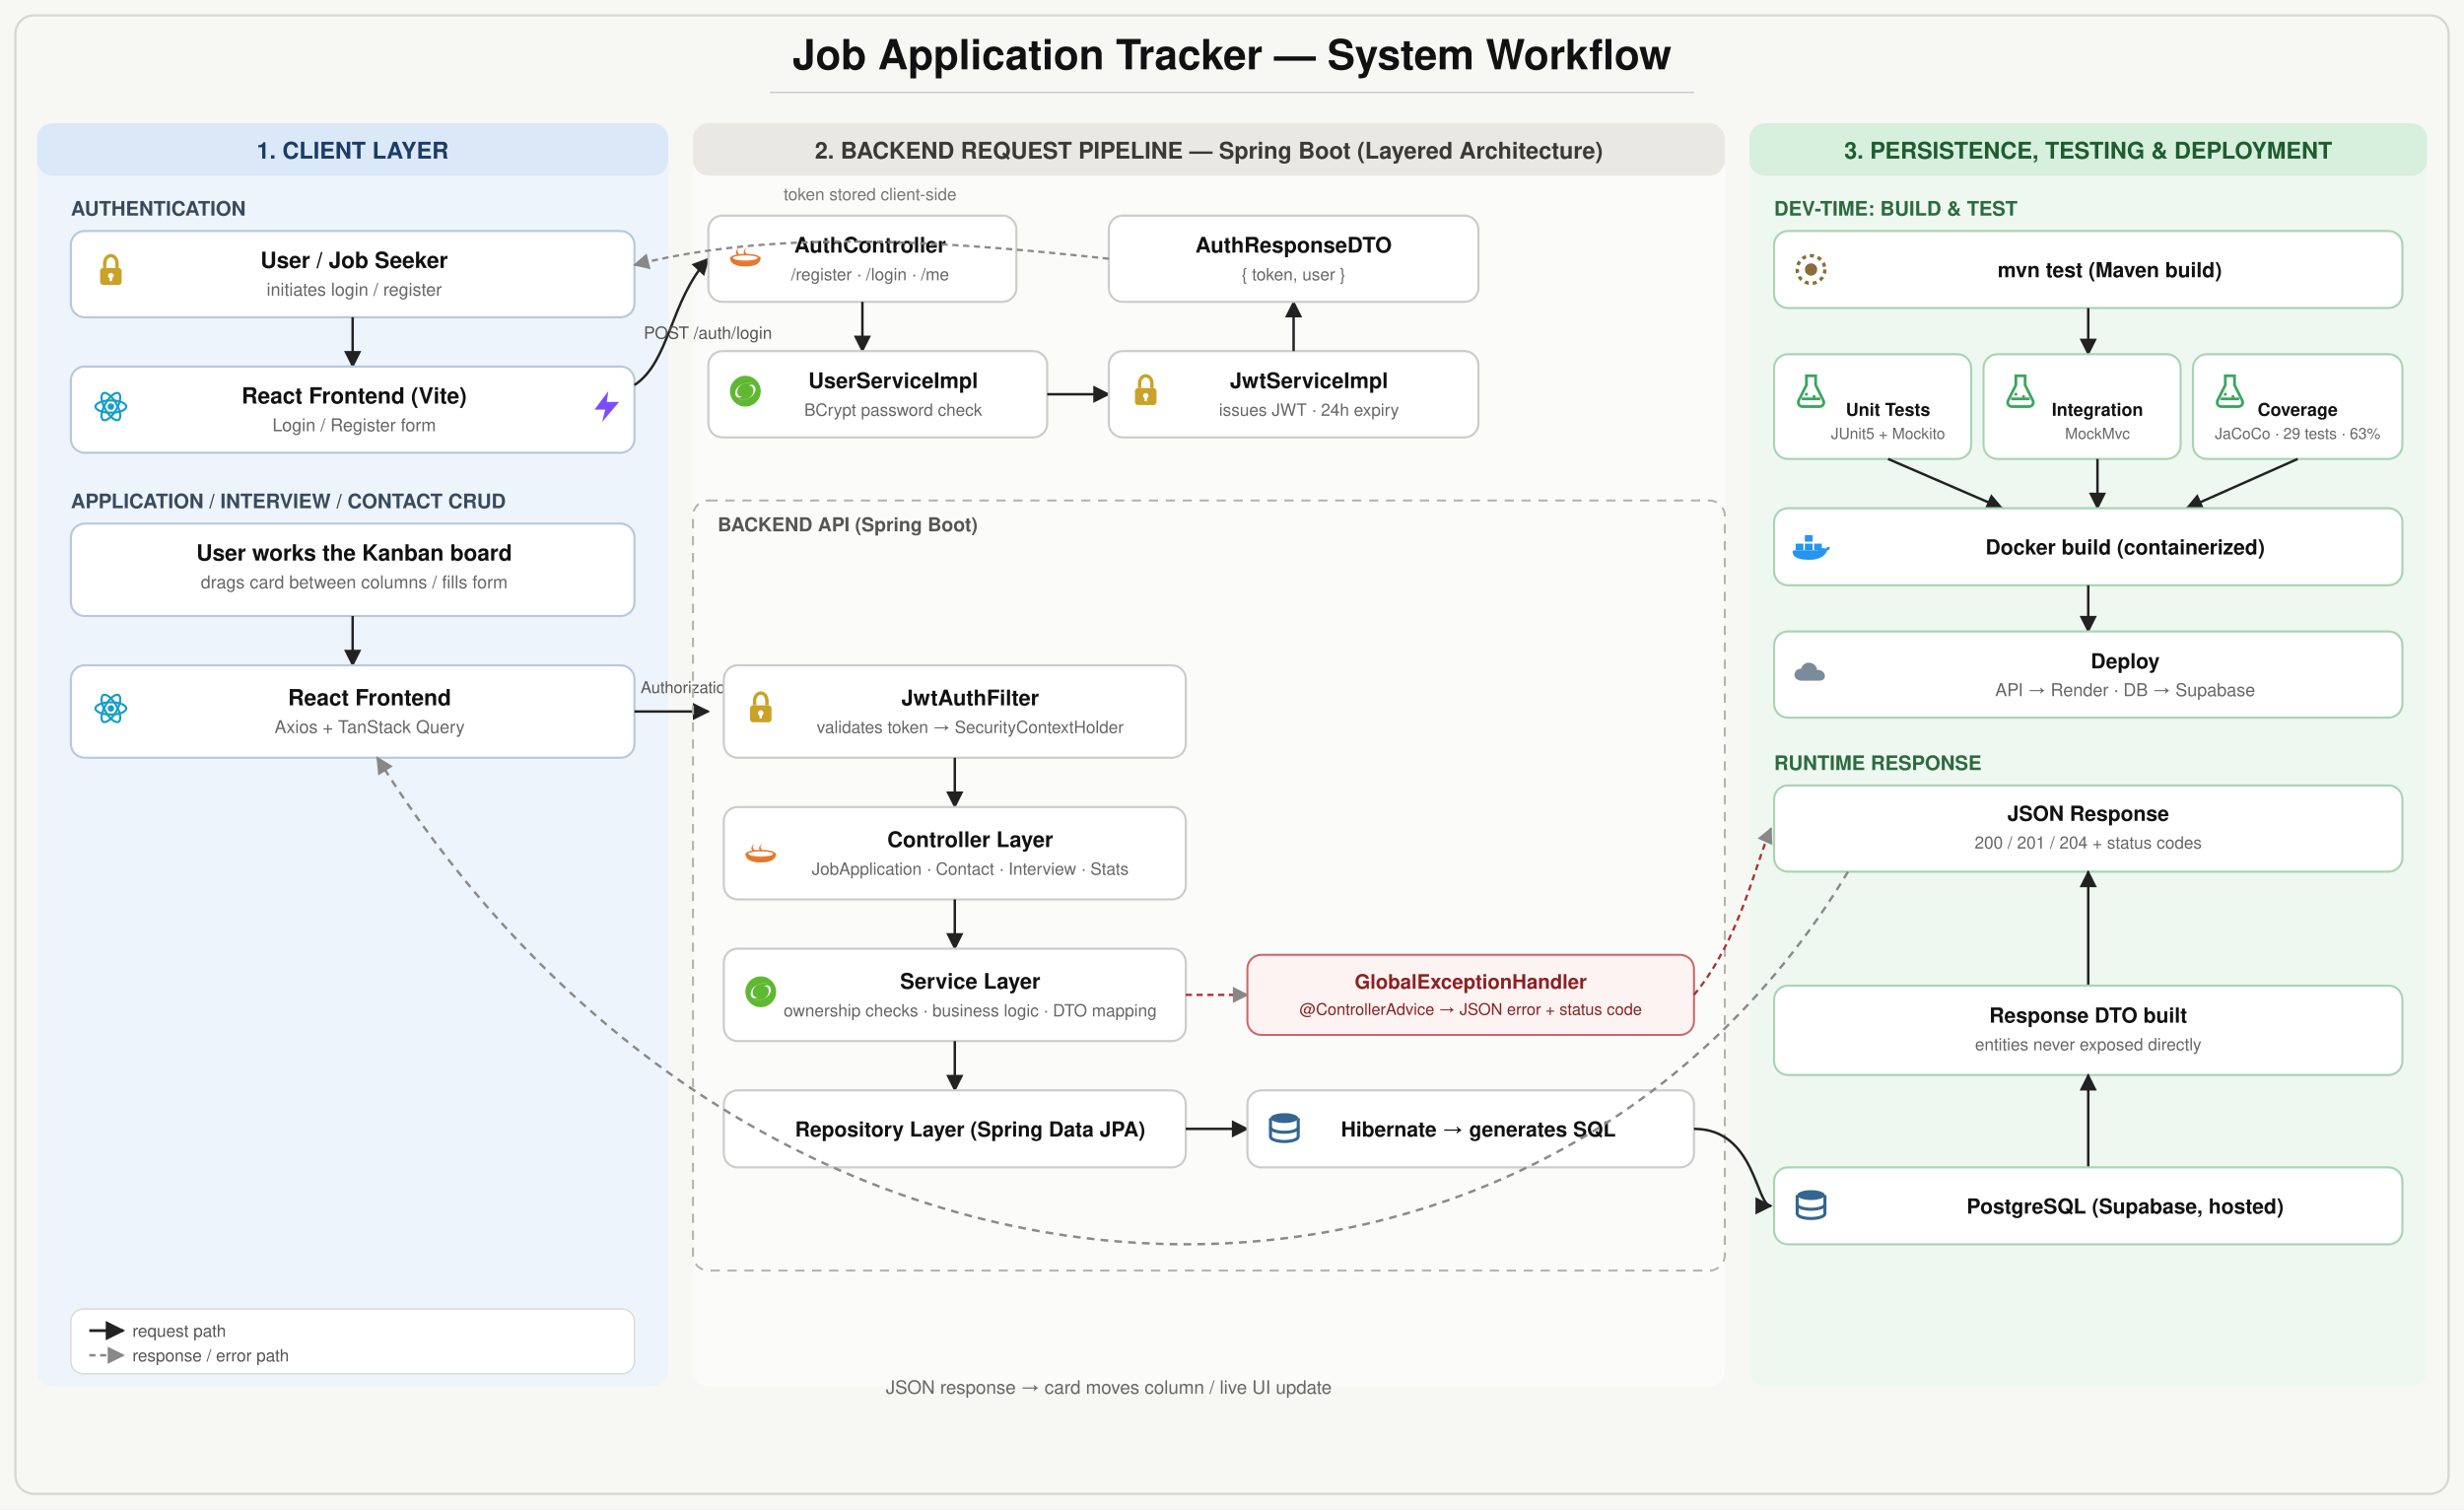
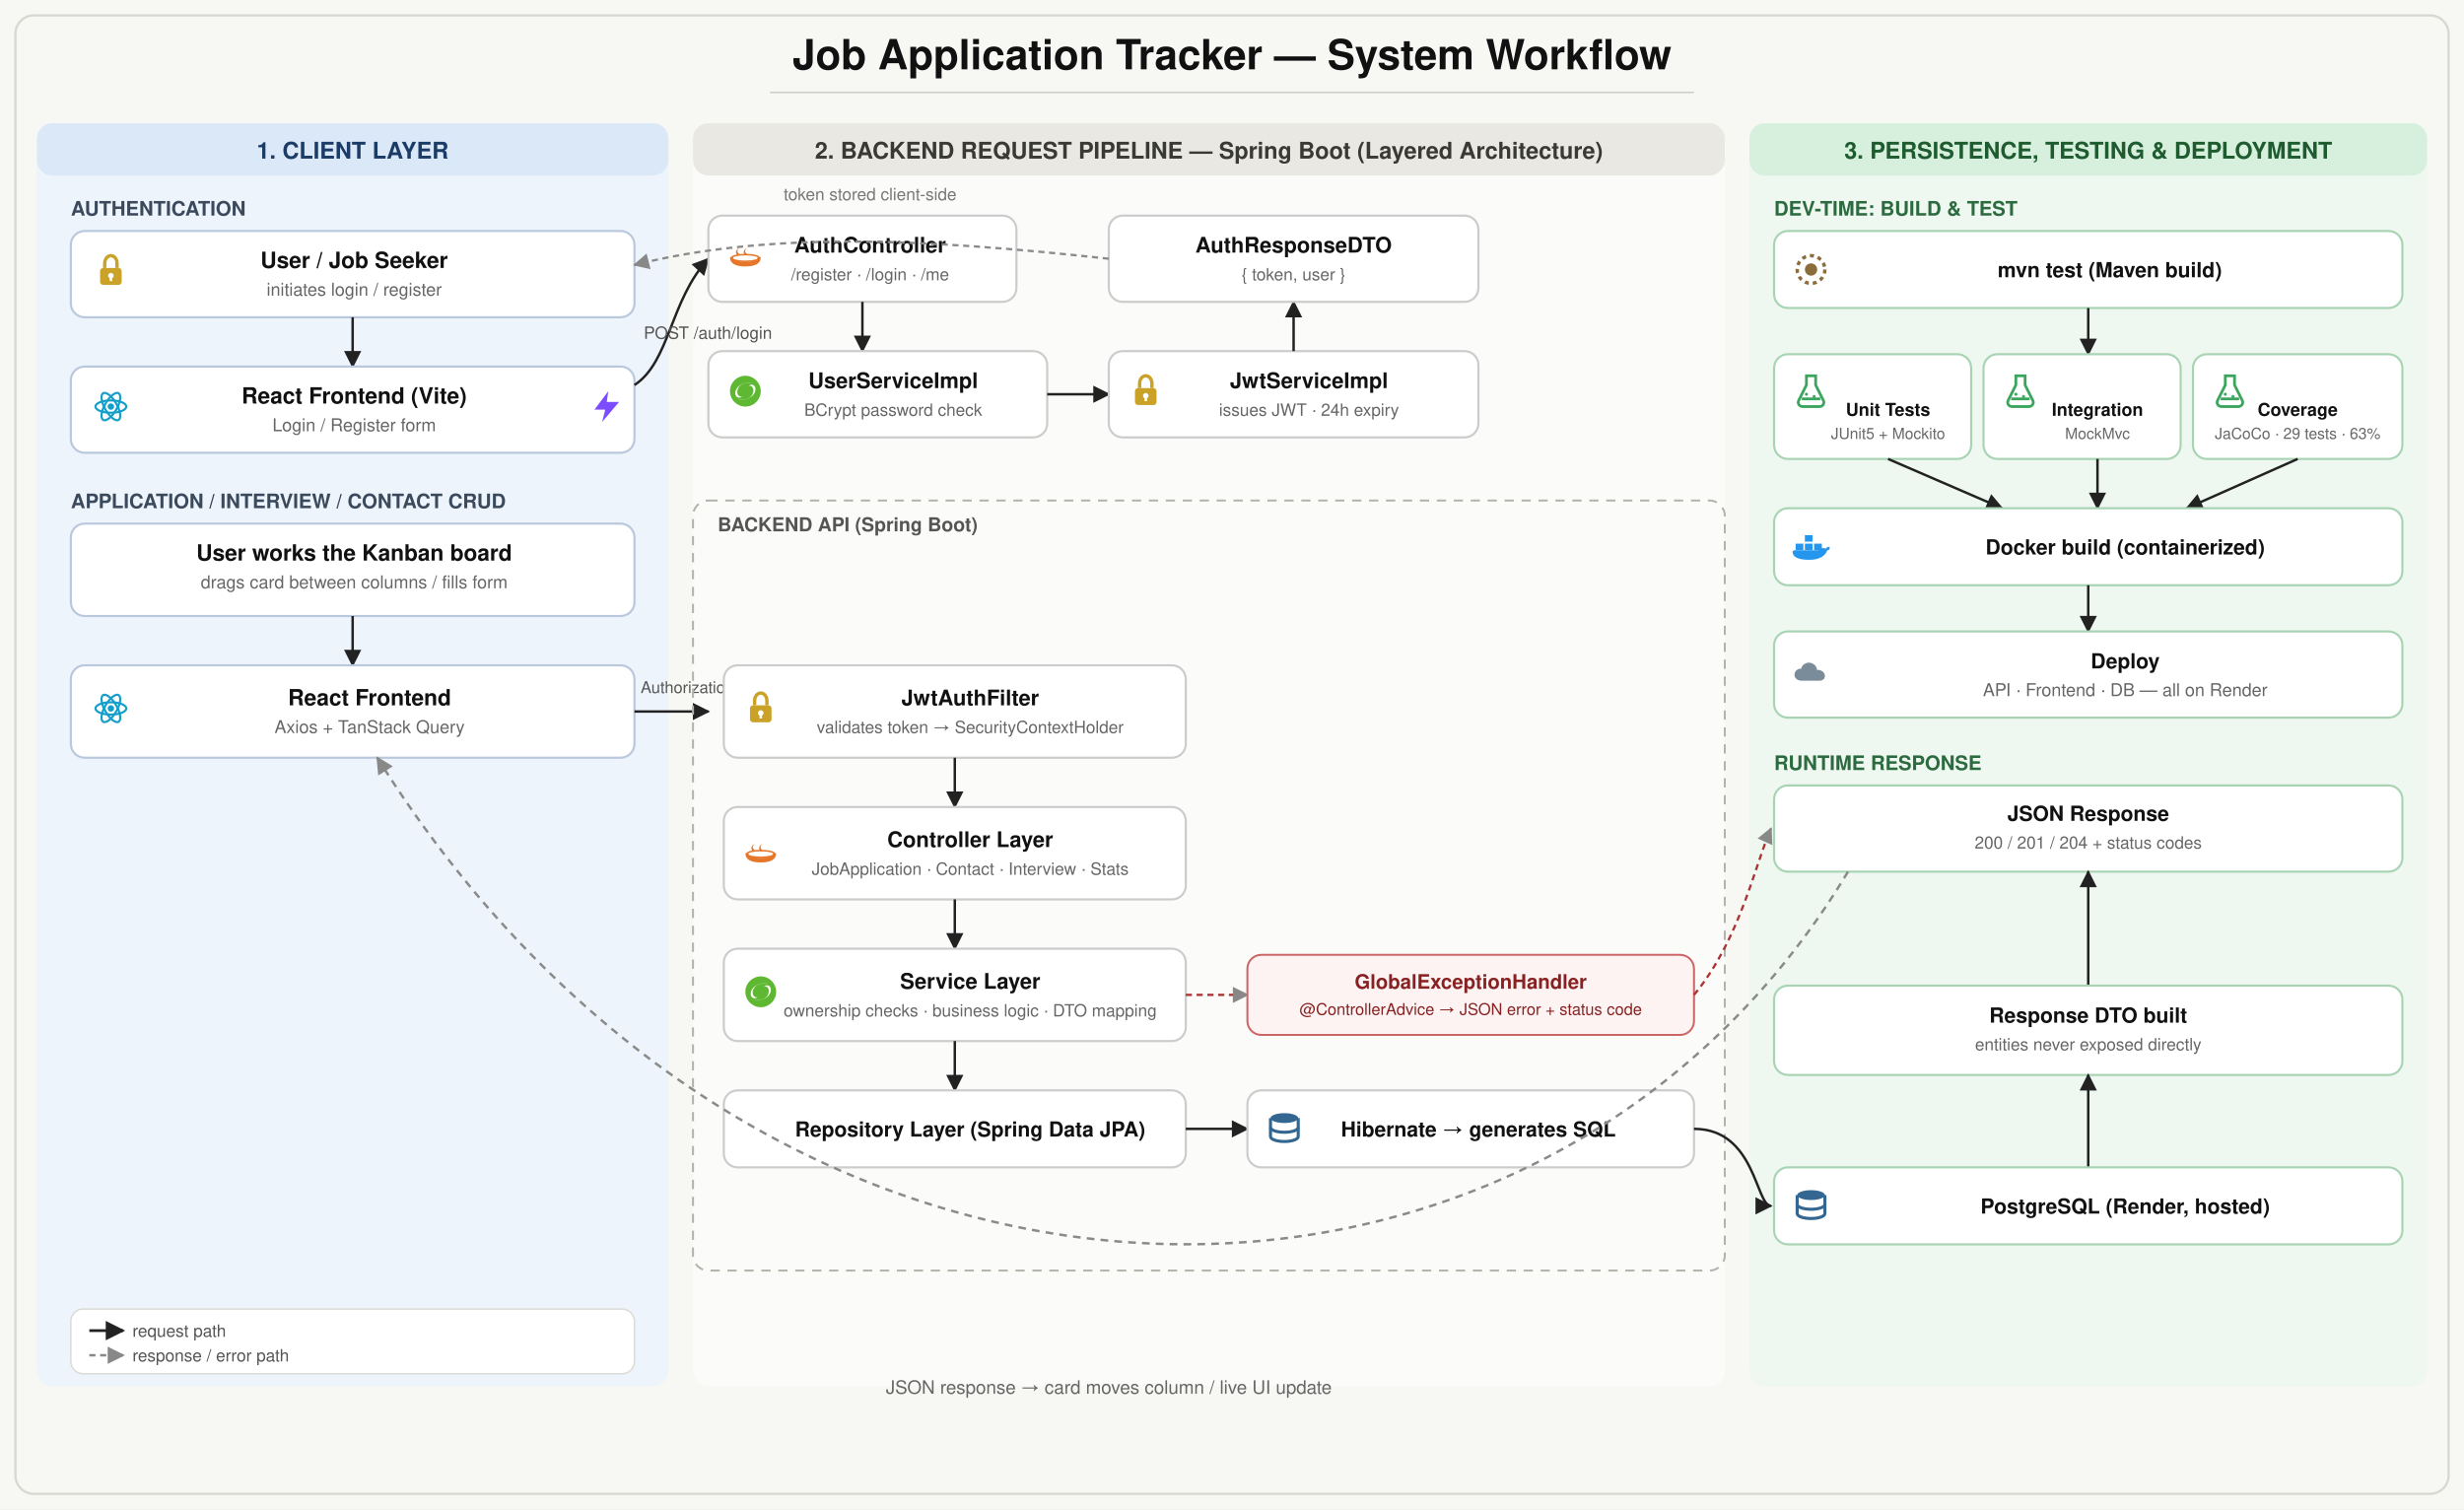
<svg xmlns="http://www.w3.org/2000/svg" viewBox="0 0 1600 980" font-family="Helvetica, Arial, sans-serif">
  <defs>
    <marker id="arrow" viewBox="0 0 10 10" refX="9" refY="5" markerWidth="7" markerHeight="7" orient="auto-start-reverse">
      <path d="M0,0 L10,5 L0,10 z" fill="#222" />
    </marker>
    <marker id="arrowGray" viewBox="0 0 10 10" refX="9" refY="5" markerWidth="7" markerHeight="7" orient="auto-start-reverse">
      <path d="M0,0 L10,5 L0,10 z" fill="#888" />
    </marker>
    <g id="icon-java">
      <path d="M2,14 Q2,20 12,20 Q22,20 22,14 L20,14 Q20,17 12,17 Q4,17 4,14 Z" fill="#e6762a" />
      <path d="M7,13 C5,11 6,9 8,8 C6,10 7,11 8,12 Z" fill="#e6762a" />
      <path d="M12,13 C10,11 11,9 13,8 C11,10 12,11 13,12 Z" fill="#e6762a" />
      <ellipse cx="12" cy="14.5" rx="9" ry="2.2" fill="none" stroke="#e6762a" stroke-width="1" />
    </g>
    <g id="icon-spring">
      <circle cx="12" cy="12" r="10" fill="#5fb832" />
      <path d="M17,7 C13,6 8,7 7,11 C6,14 8,16 10,15.5 C7,17.5 5,15 5.5,12.5 C6.5,7.5 13,5.5 17,7 Z" fill="#fff" />
      <path d="M7,17 C11,18 16,17 17,13 C18,10 16,8 14,8.5 C17,6.5 19,9 18.5,11.5 C17.5,16.5 11,18.5 7,17 Z" fill="#fff" />
    </g>
    <g id="icon-react">
      <circle cx="12" cy="12" r="2.1" fill="#149eca" />
      <g fill="none" stroke="#149eca" stroke-width="1.4">
        <ellipse cx="12" cy="12" rx="10" ry="4" />
        <ellipse cx="12" cy="12" rx="10" ry="4" transform="rotate(60 12 12)" />
        <ellipse cx="12" cy="12" rx="10" ry="4" transform="rotate(120 12 12)" />
      </g>
    </g>
    <g id="icon-db">
      <ellipse cx="12" cy="6" rx="9" ry="3.2" fill="#336791" />
      <path d="M3,6 L3,18 C3,19.8 7,21.2 12,21.2 C17,21.2 21,19.8 21,18 L21,6" fill="none" stroke="#336791" stroke-width="2" />
      <path d="M3,12 C3,13.8 7,15.2 12,15.2 C17,15.2 21,13.8 21,12" fill="none" stroke="#336791" stroke-width="2" />
    </g>
    <g id="icon-docker">
      <rect x="2" y="10" width="5" height="4.2" fill="#2496ed" />
      <rect x="8" y="10" width="5" height="4.2" fill="#2496ed" />
      <rect x="8" y="4.5" width="5" height="4.2" fill="#2496ed" />
      <rect x="14" y="10" width="5" height="4.2" fill="#2496ed" />
      <path d="M0,15 C0,19 4,20.5 11,20.5 C18,20.5 21.5,17.5 22.5,14.3 C23.5,14.5 24.5,13.5 24,12 C22.8,12 22,12.5 21.7,13.2 C20,12.6 18,12.8 16.5,14.3 L1,14.3 Z" fill="#2496ed" />
    </g>
    <g id="icon-lock">
      <rect x="5" y="10" width="14" height="11" rx="2" fill="#c9a227" />
      <path d="M8,10 L8,7 C8,4 10,2 12,2 C14,2 16,4 16,7 L16,10" fill="none" stroke="#c9a227" stroke-width="2.2" />
      <circle cx="12" cy="15" r="1.8" fill="#fff" />
      <rect x="11.2" y="15.5" width="1.6" height="3" fill="#fff" />
    </g>
    <g id="icon-cloud">
      <path d="M6,18 C2.5,18 0.5,15.5 1.5,12.8 C2.2,10.9 4.2,10 5.5,10.3 C6.3,7.2 9.5,5.5 12.4,6.6 C14.6,7.4 15.9,9.3 15.8,11 C18.5,10.7 21,12.5 21,15 C21,17 19.2,18 17.5,18 Z" fill="#7a8b99" />
    </g>
    <g id="icon-bolt">
      <path d="M13,2 L4,14 L11,14 L9,22 L20,9 L12,9 Z" fill="#7c4dff" />
    </g>
    <g id="icon-gear">
      <path d="M12 2 L13.5 4.3 L16.2 3.8 L16.9 6.5 L19.6 7.2 L19.1 9.9 L21.4 11.4 L20 13.7 L21.4 16 L19.1 17.5 L19.6 20.2 L16.9 20.9 L16.2 23.6 L13.5 23.1 L12 25.4" transform="scale(0.78) translate(1,-1)" fill="none" />
      <circle cx="12" cy="12" r="9" fill="none" stroke="#8a6d3b" stroke-width="2.2" stroke-dasharray="2.6,2.6" />
      <circle cx="12" cy="12" r="4" fill="#8a6d3b" />
    </g>
    <g id="icon-test">
      <path d="M9,2 L15,2 L15,8 L20,18 C21,20 19.5,22 17.5,22 L6.5,22 C4.5,22 3,20 4,18 L9,8 Z" fill="none" stroke="#3ba55d" stroke-width="1.8" />
      <path d="M6,17 L18,17" stroke="#3ba55d" stroke-width="1.8" />
      <circle cx="9" cy="14" r="1" fill="#3ba55d" />
      <circle cx="14" cy="15.5" r="1" fill="#3ba55d" />
    </g>
  </defs>
  <rect x="0" y="0" width="1600" height="980" fill="#f7f7f4" />
  <rect x="10" y="10" width="1580" height="960" rx="12" fill="#f7f7f4" stroke="#d8d8d2" stroke-width="1.5" />
  <rect x="24" y="80" width="410" height="820" rx="10" fill="#eef4fb" />
  <rect x="450" y="80" width="670" height="820" rx="10" fill="#fbfbf9" />
  <rect x="1136" y="80" width="440" height="820" rx="10" fill="#eef8f0" />
  <text x="800" y="45" text-anchor="middle" font-size="27" font-weight="700" fill="#111">Job Application Tracker — System Workflow</text>
  <line x1="500" y1="60" x2="1100" y2="60" stroke="#ccc" stroke-width="1" />
  <rect x="24" y="80" width="410" height="34" rx="10" fill="#dbe8f8" />
  <text x="229" y="103" text-anchor="middle" font-size="15" font-weight="700" fill="#1a3c66">1. CLIENT LAYER</text>
  <rect x="450" y="80" width="670" height="34" rx="10" fill="#e9e8e2" />
  <text x="785" y="103" text-anchor="middle" font-size="15" font-weight="700" fill="#3a3a34">2. BACKEND REQUEST PIPELINE — Spring Boot (Layered Architecture)</text>
  <rect x="1136" y="80" width="440" height="34" rx="10" fill="#d7efdd" />
  <text x="1356" y="103" text-anchor="middle" font-size="15" font-weight="700" fill="#1e5c30">3. PERSISTENCE, TESTING &amp; DEPLOYMENT</text>
  <text x="46" y="140" font-size="13" font-weight="700" fill="#3a4a5c">AUTHENTICATION</text>
  <rect x="46" y="150" width="366" height="56" rx="9" fill="#ffffff" stroke="#b9c8dc" stroke-width="1.4" />
  <use href="#icon-lock" x="60" y="164" width="26" height="26" />
  <text x="230" y="174" text-anchor="middle" font-size="14.5" font-weight="600" fill="#111">User / Job Seeker</text>
  <text x="230" y="192" text-anchor="middle" font-size="11.5" fill="#666">initiates login / register</text>
  <line x1="229" y1="206" x2="229" y2="238" stroke="#222" stroke-width="1.6" marker-end="url(#arrow)" />
  <rect x="46" y="238" width="366" height="56" rx="9" fill="#ffffff" stroke="#b9c8dc" stroke-width="1.4" />
  <use href="#icon-react" x="60" y="252" width="26" height="26" />
  <use href="#icon-bolt" x="382" y="252" width="18" height="18" />
  <text x="230" y="262" text-anchor="middle" font-size="14.5" font-weight="600" fill="#111">React Frontend (Vite)</text>
  <text x="230" y="280" text-anchor="middle" font-size="11.5" fill="#666">Login / Register form</text>
  <path d="M 412 250 C 435 235, 435 195, 460 168" fill="none" stroke="#222" stroke-width="1.6" marker-end="url(#arrow)" />
  <text x="418" y="220" font-size="11" fill="#555">POST /auth/login</text>
  <rect x="460" y="140" width="200" height="56" rx="9" fill="#ffffff" stroke="#ccc" stroke-width="1.4" />
  <use href="#icon-java" x="472" y="153" width="22" height="22" />
  <text x="565" y="164" text-anchor="middle" font-size="14" font-weight="600" fill="#111">AuthController</text>
  <text x="565" y="182" text-anchor="middle" font-size="11" fill="#666">/register · /login · /me</text>
  <line x1="560" y1="196" x2="560" y2="228" stroke="#222" stroke-width="1.6" marker-end="url(#arrow)" />
  <rect x="460" y="228" width="220" height="56" rx="9" fill="#ffffff" stroke="#ccc" stroke-width="1.4" />
  <use href="#icon-spring" x="472" y="242" width="22" height="22" />
  <text x="580" y="252" text-anchor="middle" font-size="14" font-weight="600" fill="#111">UserServiceImpl</text>
  <text x="580" y="270" text-anchor="middle" font-size="11" fill="#666">BCrypt password check</text>
  <line x1="680" y1="256" x2="720" y2="256" stroke="#222" stroke-width="1.6" marker-end="url(#arrow)" />
  <rect x="720" y="228" width="240" height="56" rx="9" fill="#ffffff" stroke="#ccc" stroke-width="1.4" />
  <use href="#icon-lock" x="732" y="242" width="22" height="22" />
  <text x="850" y="252" text-anchor="middle" font-size="14" font-weight="600" fill="#111">JwtServiceImpl</text>
  <text x="850" y="270" text-anchor="middle" font-size="11" fill="#666">issues JWT · 24h expiry</text>
  <line x1="840" y1="228" x2="840" y2="196" stroke="#222" stroke-width="1.6" marker-end="url(#arrow)" />
  <rect x="720" y="140" width="240" height="56" rx="9" fill="#ffffff" stroke="#ccc" stroke-width="1.4" />
  <text x="840" y="164" text-anchor="middle" font-size="14" font-weight="600" fill="#111">AuthResponseDTO</text>
  <text x="840" y="182" text-anchor="middle" font-size="11" fill="#666">{ token, user }</text>
  <path d="M 720 168 C 600 155, 500 150, 412 172" fill="none" stroke="#8a8a8a" stroke-width="1.5" stroke-dasharray="4,3" marker-end="url(#arrowGray)" />
  <text x="565" y="130" text-anchor="middle" font-size="11" fill="#777">token stored client-side</text>
  <text x="46" y="330" font-size="13" font-weight="700" fill="#3a4a5c">APPLICATION / INTERVIEW / CONTACT CRUD</text>
  <rect x="46" y="340" width="366" height="60" rx="9" fill="#ffffff" stroke="#b9c8dc" stroke-width="1.4" />
  <text x="230" y="364" text-anchor="middle" font-size="14.5" font-weight="600" fill="#111">User works the Kanban board</text>
  <text x="230" y="382" text-anchor="middle" font-size="11.5" fill="#666">drags card between columns / fills form</text>
  <line x1="229" y1="400" x2="229" y2="432" stroke="#222" stroke-width="1.6" marker-end="url(#arrow)" />
  <rect x="46" y="432" width="366" height="60" rx="9" fill="#ffffff" stroke="#b9c8dc" stroke-width="1.4" />
  <use href="#icon-react" x="60" y="448" width="26" height="26" />
  <text x="240" y="458" text-anchor="middle" font-size="14.5" font-weight="600" fill="#111">React Frontend</text>
  <text x="240" y="476" text-anchor="middle" font-size="11.5" fill="#666">Axios + TanStack Query</text>
  <line x1="412" y1="462" x2="460" y2="462" stroke="#222" stroke-width="1.6" marker-end="url(#arrow)" />
  <text x="416" y="450" font-size="10.5" fill="#555">Authorization: Bearer &lt;JWT&gt;</text>
  <rect x="450" y="325" width="670" height="500" rx="10" fill="none" stroke="#b3b3ac" stroke-width="1.3" stroke-dasharray="6,5" />
  <text x="466" y="345" font-size="12.5" font-weight="700" fill="#555">BACKEND API (Spring Boot)</text>
  <rect x="470" y="432" width="300" height="60" rx="9" fill="#ffffff" stroke="#ccc" stroke-width="1.4" />
  <use href="#icon-lock" x="482" y="448" width="24" height="24" />
  <text x="630" y="458" text-anchor="middle" font-size="14" font-weight="600" fill="#111">JwtAuthFilter</text>
  <text x="630" y="476" text-anchor="middle" font-size="11" fill="#666">validates token → SecurityContextHolder</text>
  <line x1="620" y1="492" x2="620" y2="524" stroke="#222" stroke-width="1.6" marker-end="url(#arrow)" />
  <rect x="470" y="524" width="300" height="60" rx="9" fill="#ffffff" stroke="#ccc" stroke-width="1.4" />
  <use href="#icon-java" x="482" y="540" width="24" height="24" />
  <text x="630" y="550" text-anchor="middle" font-size="14" font-weight="600" fill="#111">Controller Layer</text>
  <text x="630" y="568" text-anchor="middle" font-size="11" fill="#666">JobApplication · Contact · Interview · Stats</text>
  <line x1="620" y1="584" x2="620" y2="616" stroke="#222" stroke-width="1.6" marker-end="url(#arrow)" />
  <rect x="470" y="616" width="300" height="60" rx="9" fill="#ffffff" stroke="#ccc" stroke-width="1.4" />
  <use href="#icon-spring" x="482" y="632" width="24" height="24" />
  <text x="630" y="642" text-anchor="middle" font-size="14" font-weight="600" fill="#111">Service Layer</text>
  <text x="630" y="660" text-anchor="middle" font-size="11" fill="#666">ownership checks · business logic · DTO mapping</text>
  <line x1="620" y1="676" x2="620" y2="708" stroke="#222" stroke-width="1.6" marker-end="url(#arrow)" />
  <rect x="470" y="708" width="300" height="50" rx="9" fill="#ffffff" stroke="#ccc" stroke-width="1.4" />
  <text x="630" y="738" text-anchor="middle" font-size="13.5" font-weight="600" fill="#111">Repository Layer (Spring Data JPA)</text>
  <line x1="770" y1="733" x2="810" y2="733" stroke="#222" stroke-width="1.6" marker-end="url(#arrow)" />
  <rect x="810" y="708" width="290" height="50" rx="9" fill="#ffffff" stroke="#ccc" stroke-width="1.4" />
  <use href="#icon-db" x="822" y="720" width="22" height="22" />
  <text x="960" y="738" text-anchor="middle" font-size="13.5" font-weight="600" fill="#111">Hibernate → generates SQL</text>
  <line x1="770" y1="646" x2="810" y2="646" stroke="#a33" stroke-width="1.5" stroke-dasharray="4,3" marker-end="url(#arrowGray)" />
  <rect x="810" y="620" width="290" height="52" rx="9" fill="#fdf3f3" stroke="#c66" stroke-width="1.3" />
  <text x="955" y="642" text-anchor="middle" font-size="13" font-weight="600" fill="#822">GlobalExceptionHandler</text>
  <text x="955" y="659" text-anchor="middle" font-size="10.5" fill="#822">@ControllerAdvice → JSON error + status code</text>
  <text x="1152" y="140" font-size="13" font-weight="700" fill="#2c6b3f">DEV-TIME: BUILD &amp; TEST</text>
  <rect x="1152" y="150" width="408" height="50" rx="9" fill="#ffffff" stroke="#a9d4b4" stroke-width="1.4" />
  <use href="#icon-gear" x="1164" y="163" width="24" height="24" />
  <text x="1370" y="180" text-anchor="middle" font-size="13.5" font-weight="600" fill="#111">mvn test  (Maven build)</text>
  <line x1="1356" y1="200" x2="1356" y2="230" stroke="#222" stroke-width="1.6" marker-end="url(#arrow)" />
  <rect x="1152" y="230" width="128" height="68" rx="9" fill="#ffffff" stroke="#a9d4b4" stroke-width="1.4" />
  <use href="#icon-test" x="1164" y="242" width="22" height="22" />
  <text x="1226" y="270" text-anchor="middle" font-size="11.5" font-weight="600" fill="#111">Unit Tests</text>
  <text x="1226" y="285" text-anchor="middle" font-size="10" fill="#666">JUnit5 + Mockito</text>
  <rect x="1288" y="230" width="128" height="68" rx="9" fill="#ffffff" stroke="#a9d4b4" stroke-width="1.4" />
  <use href="#icon-test" x="1300" y="242" width="22" height="22" />
  <text x="1362" y="270" text-anchor="middle" font-size="11.5" font-weight="600" fill="#111">Integration</text>
  <text x="1362" y="285" text-anchor="middle" font-size="10" fill="#666">MockMvc</text>
  <rect x="1424" y="230" width="136" height="68" rx="9" fill="#ffffff" stroke="#a9d4b4" stroke-width="1.4" />
  <use href="#icon-test" x="1436" y="242" width="22" height="22" />
  <text x="1492" y="270" text-anchor="middle" font-size="11.5" font-weight="600" fill="#111">Coverage</text>
  <text x="1492" y="285" text-anchor="middle" font-size="10" fill="#666">JaCoCo · 29 tests · 63%</text>
  <line x1="1226" y1="298" x2="1300" y2="330" stroke="#222" stroke-width="1.6" marker-end="url(#arrow)" />
  <line x1="1362" y1="298" x2="1362" y2="330" stroke="#222" stroke-width="1.6" marker-end="url(#arrow)" />
  <line x1="1492" y1="298" x2="1420" y2="330" stroke="#222" stroke-width="1.6" marker-end="url(#arrow)" />
  <rect x="1152" y="330" width="408" height="50" rx="9" fill="#ffffff" stroke="#a9d4b4" stroke-width="1.4" />
  <use href="#icon-docker" x="1164" y="343" width="24" height="24" />
  <text x="1380" y="360" text-anchor="middle" font-size="13.5" font-weight="600" fill="#111">Docker build (containerized)</text>
  <line x1="1356" y1="380" x2="1356" y2="410" stroke="#222" stroke-width="1.6" marker-end="url(#arrow)" />
  <rect x="1152" y="410" width="408" height="56" rx="9" fill="#ffffff" stroke="#a9d4b4" stroke-width="1.4" />
  <use href="#icon-cloud" x="1164" y="424" width="24" height="24" />
  <text x="1380" y="434" text-anchor="middle" font-size="13.5" font-weight="600" fill="#111">Deploy</text>
-   <text x="1380" y="452" text-anchor="middle" font-size="11.5" fill="#666">API → Render  ·  DB → Supabase</text>
+   <text x="1380" y="452" text-anchor="middle" font-size="11.5" fill="#666">API · Frontend · DB — all on Render</text>
  <text x="1152" y="500" font-size="13" font-weight="700" fill="#2c6b3f">RUNTIME RESPONSE</text>
  <rect x="1152" y="510" width="408" height="56" rx="9" fill="#ffffff" stroke="#a9d4b4" stroke-width="1.4" />
  <text x="1356" y="533" text-anchor="middle" font-size="13.5" font-weight="600" fill="#111">JSON Response</text>
  <text x="1356" y="551" text-anchor="middle" font-size="11" fill="#666">200 / 201 / 204 + status codes</text>
  <line x1="1356" y1="640" x2="1356" y2="566" stroke="#222" stroke-width="1.6" marker-end="url(#arrow)" />
  <rect x="1152" y="640" width="408" height="58" rx="9" fill="#ffffff" stroke="#a9d4b4" stroke-width="1.4" />
  <text x="1356" y="664" text-anchor="middle" font-size="13.5" font-weight="600" fill="#111">Response DTO built</text>
  <text x="1356" y="682" text-anchor="middle" font-size="11" fill="#666">entities never exposed directly</text>
  <line x1="1356" y1="758" x2="1356" y2="698" stroke="#222" stroke-width="1.6" marker-end="url(#arrow)" />
  <rect x="1152" y="758" width="408" height="50" rx="9" fill="#ffffff" stroke="#a9d4b4" stroke-width="1.4" />
  <use href="#icon-db" x="1164" y="770" width="24" height="24" />
-   <text x="1380" y="788" text-anchor="middle" font-size="13.5" font-weight="600" fill="#111">PostgreSQL (Supabase, hosted)</text>
+   <text x="1380" y="788" text-anchor="middle" font-size="13.5" font-weight="600" fill="#111">PostgreSQL (Render, hosted)</text>
  <path d="M 1100 733 C 1140 733, 1140 783, 1150 783" fill="none" stroke="#222" stroke-width="1.6" marker-end="url(#arrow)" />
  <path d="M 1100 646 C 1130 610, 1140 560, 1150 538" fill="none" stroke="#a33" stroke-width="1.5" stroke-dasharray="4,3" marker-end="url(#arrowGray)" />
  <path d="M 1200 566 C 1000 900, 500 900, 245 492" fill="none" stroke="#8a8a8a" stroke-width="1.6" stroke-dasharray="5,4" marker-end="url(#arrowGray)" />
  <text x="720" y="905" text-anchor="middle" font-size="12" fill="#666">JSON response → card moves column / live UI update</text>
  <rect x="46" y="850" width="366" height="42" rx="8" fill="#ffffff" stroke="#dcdcd6" stroke-width="1" />
  <line x1="58" y1="864" x2="80" y2="864" stroke="#222" stroke-width="1.8" marker-end="url(#arrow)" />
  <text x="86" y="868" font-size="11" fill="#555">request path</text>
  <line x1="58" y1="880" x2="80" y2="880" stroke="#888" stroke-width="1.6" stroke-dasharray="4,3" marker-end="url(#arrowGray)" />
  <text x="86" y="884" font-size="11" fill="#555">response / error path</text>
</svg>
